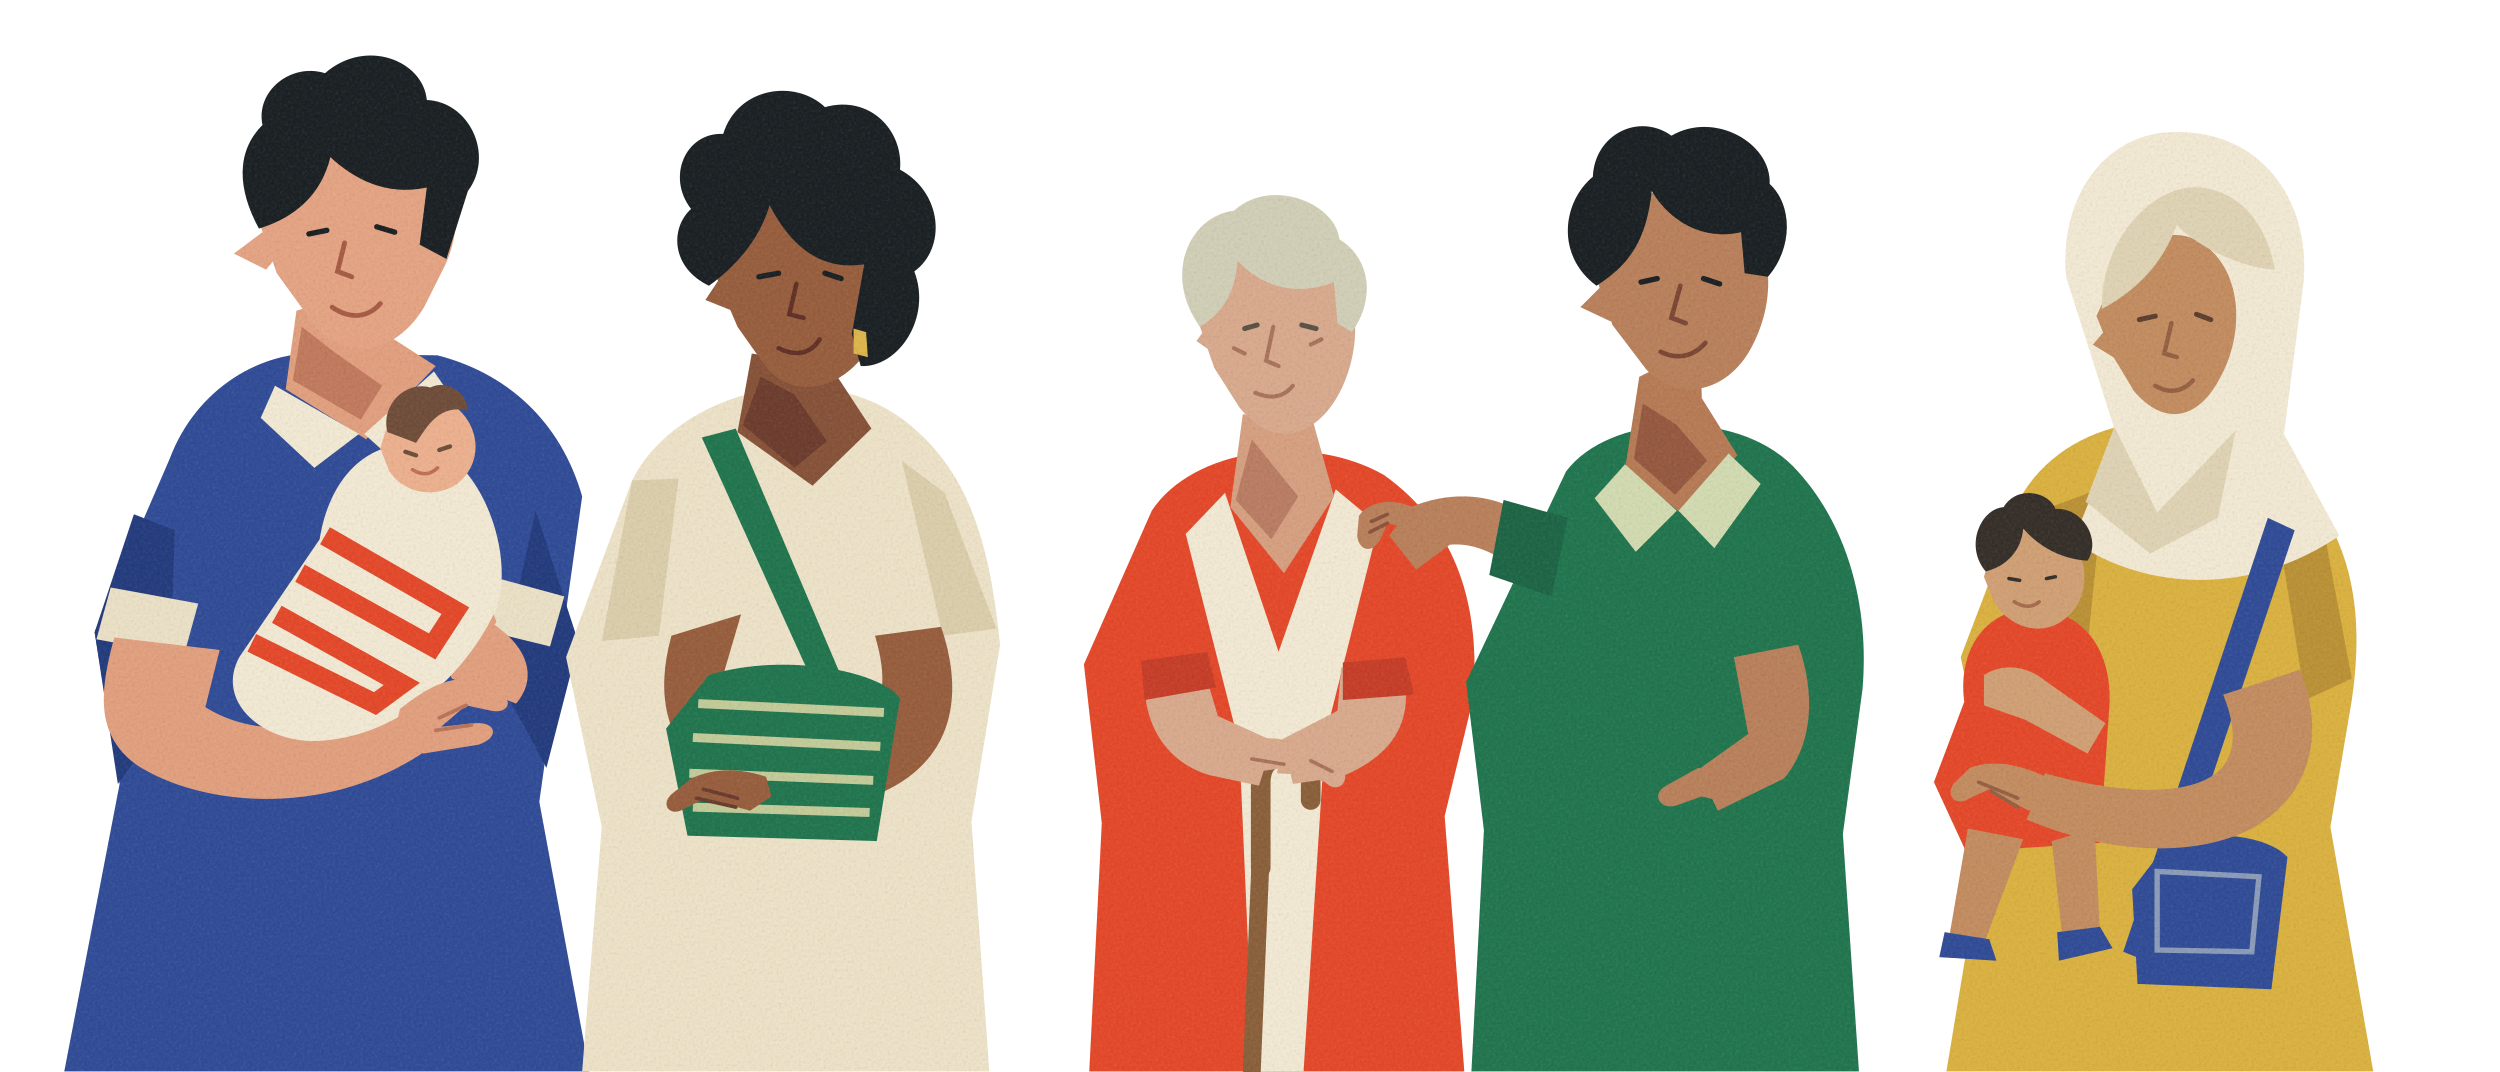
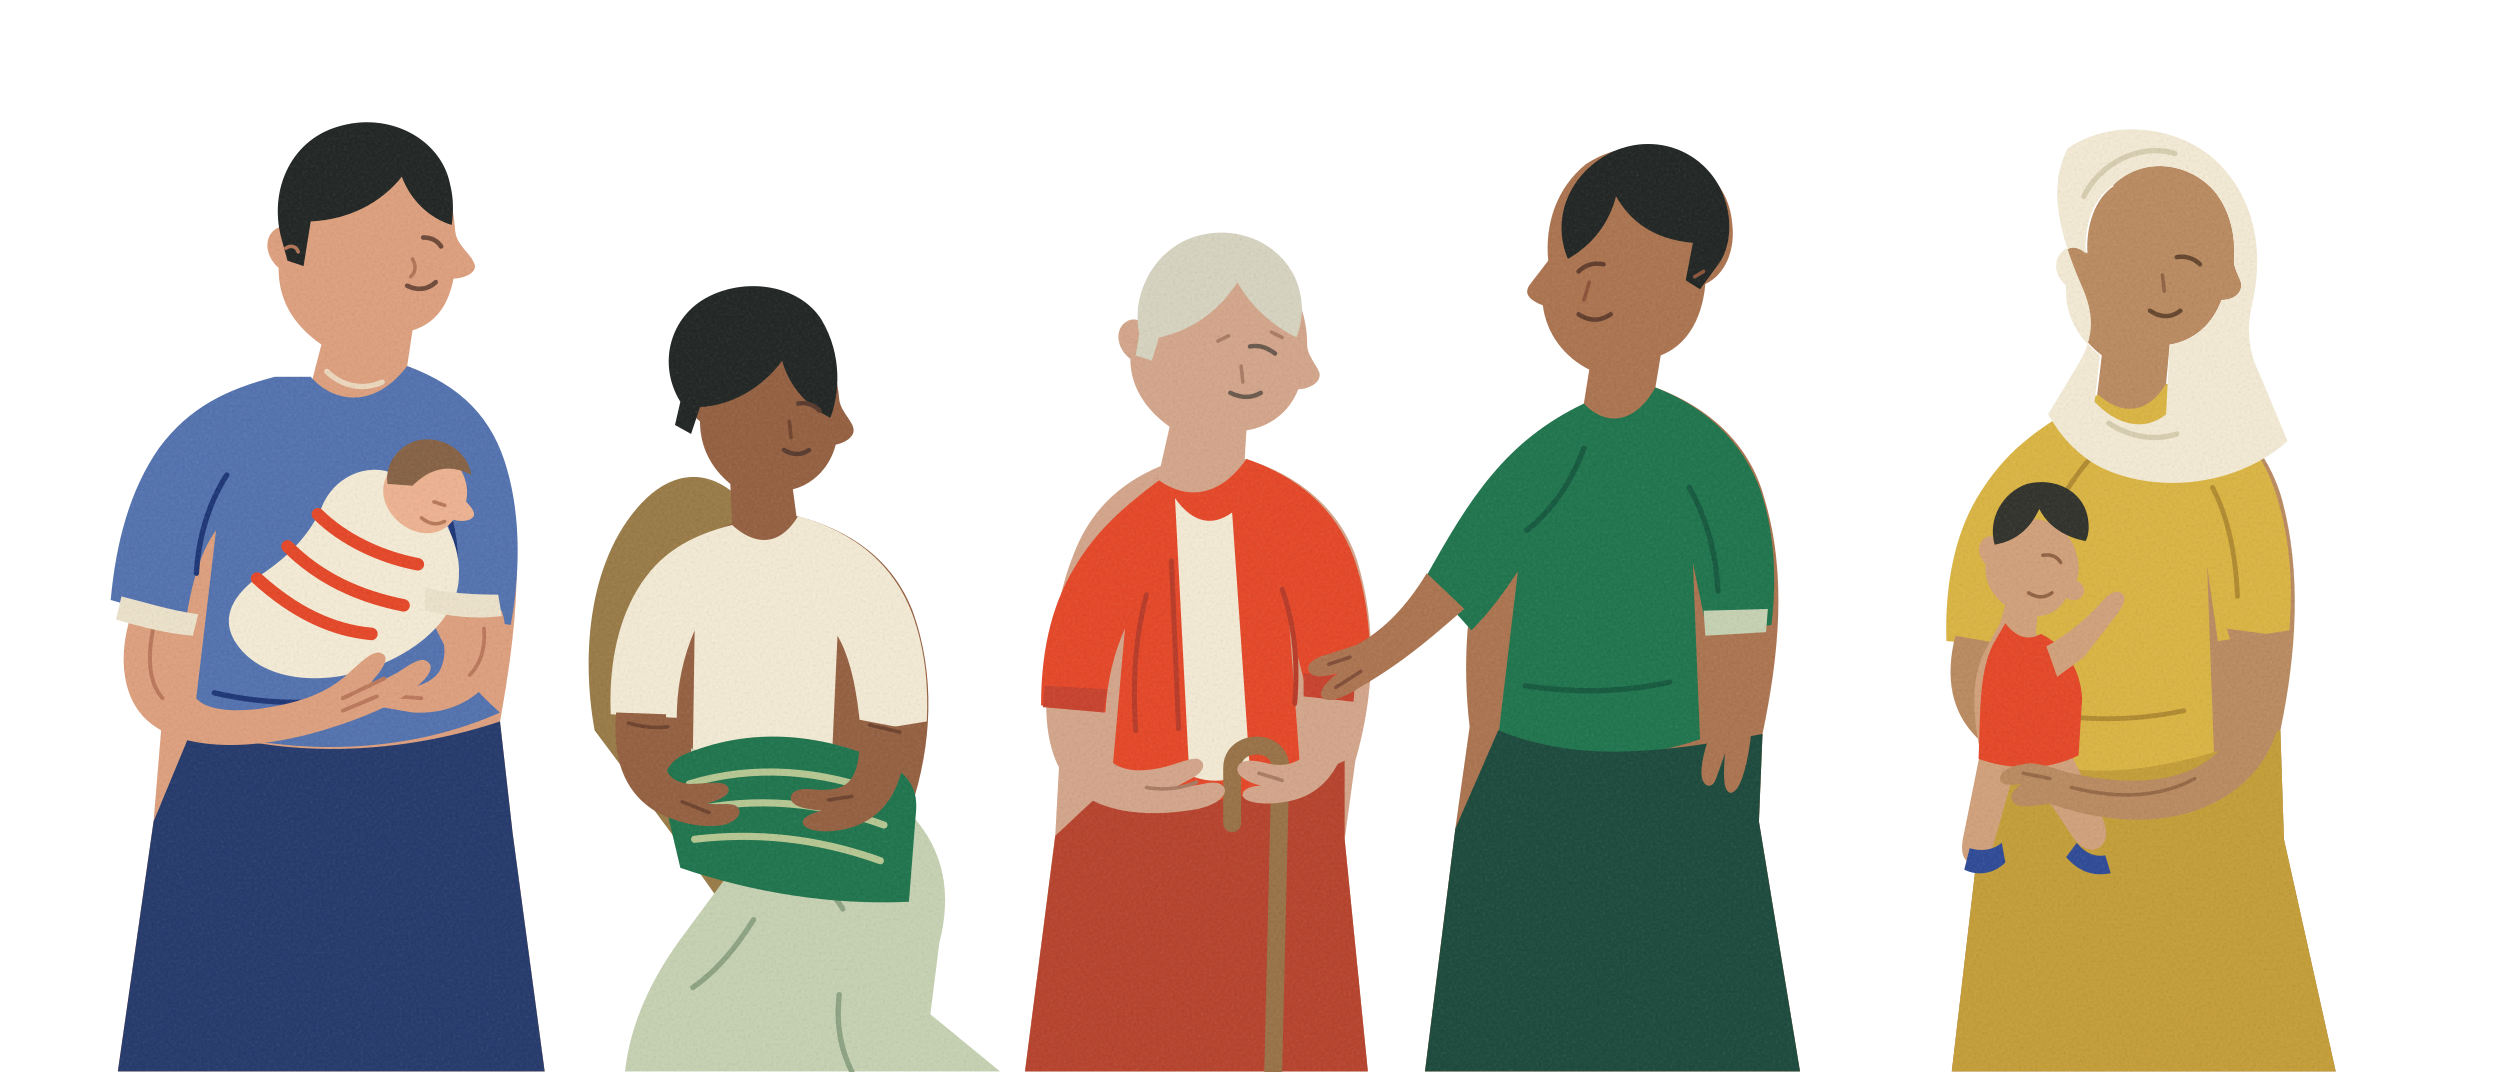
<svg xmlns="http://www.w3.org/2000/svg" viewBox="0 0 1400 600" fill="none" role="img" aria-labelledby="care-title">
  <defs>
    <filter id="care-grain" x="-3%" y="-3%" width="106%" height="106%" color-interpolation-filters="sRGB">
      <feTurbulence type="fractalNoise" baseFrequency=".64" numOctaves="3" seed="19" stitchTiles="stitch" result="noise" />
      <feColorMatrix in="noise" type="saturate" values="0" />
      <feComponentTransfer>
-         <feFuncA type="linear" slope=".19" />
+         <feFuncA type="linear" slope=".16" />
      </feComponentTransfer>
      <feComposite in2="SourceGraphic" operator="in" result="grain" />
      <feBlend in="SourceGraphic" in2="grain" mode="soft-light" />
    </filter>
  </defs>
-   <g filter="url(#care-grain)">
-     <g id="father-and-infant">
-       <path d="M95 257c15-40 52-61 85-59l65 1c39 10 69 37 81 79l-24 171 28 151H36l31-161-14-85Z" fill="#304c98" />
-       <path d="m75 288-22 66 13 85 28-38 4-104Zm225-2 24 74-18 70-27-50Z" fill="#233b7e" />
-       <path d="m166 174-6 44 45 28 39-41-25-16-1-31Z" fill="#e4a17f" />
-       <path d="m169 183-5 30 38 22 12-19-27-19Z" fill="#c37a5d" />
-       <path d="M147 90c17-31 61-39 89-18 21 16 25 52 13 77l-11 22c-14 25-42 34-62 11l-21-29-12-35Z" fill="#e7a584" />
-       <path d="m147 130-16 12 18 9 10-12Z" fill="#e7a584" />
-       <path d="M145 128c-12-22-13-43 2-58-4-19 16-35 35-29 23-20 55-7 57 15 24 1 38 31 23 51l-12 38-15-8 4-32c-23 5-41-5-54-17-5 21-20 34-40 40Z" fill="#191f22" />
-       <path d="m173 131 10-2m28-2 10 3" stroke="#191f22" stroke-width="3" stroke-linecap="round" />
-       <path d="m193 136-4 16 8 3m-11 17c10 7 20 6 27-2" stroke="#a85b45" stroke-width="2.7" stroke-linecap="round" />
-       <path d="m154 216 47 27-25 19-30-28m58 9 39-35 13 19-31 35" fill="#f5ecd6" />
-       <path d="m62 329 49 9-8 29-49-9m218-36 44 12-8 28-45-11Z" fill="#ede3c8" />
-       <path d="M64 357c-8 29-11 54 12 71 36 24 112 32 170-13l-17-27c-48 24-87 25-114 8l8-32Z" fill="#e4a17f" />
-       <path d="M277 350c19 13 24 30 12 44l-36-14-26-69 30-13 21 50Z" fill="#e4a17f" />
-       <path d="M240 249c-36-5-56 21-61 53l-45 66c-13 24 11 46 40 47 45 0 84-33 103-72 12-27-4-82-37-94Z" fill="#f5ecd6" />
-       <path d="m182 300 73 42-13 20-74-41m-13 23 70 39-15 11-69-34" stroke="#e74829" stroke-width="11" />
-       <path d="M217 238c5-17 25-22 37-11 15 11 17 32 2 44-12 8-29 6-38-7l-5-13Z" fill="#efb28f" />
-       <path d="M217 242c-4-15 10-29 24-25 10-5 21 4 21 13-16-4-23 9-29 18Z" fill="#6f4d39" />
-       <path d="m227 253 6 2m13-3 6-2" stroke="#6f4d39" stroke-width="2.4" stroke-linecap="round" />
-       <path d="M231 263q8 5 14-1" stroke="#bf7051" stroke-width="2" stroke-linecap="round" />
-       <path d="M224 397c15-12 28-19 43-16l12 6c9 5 6 13-4 11l-14-3-14 12 19-2c12-1 14 8 2 12l-31 5-16-12Z" fill="#e4a17f" />
-       <path d="m246 402 15-7m-17 14 20-3" stroke="#ba7459" stroke-width="2.1" stroke-linecap="round" />
+   <g filter="url(#care-grain)" stroke-linecap="round" stroke-linejoin="round">
+     <g id="parent-with-infant">
+       <path d="M182 95c16-20 43-19 59-3 11 11 13 26 14 38 1 8 10 13 11 19 0 5-8 7-12 7-3 15-10 25-23 29l-3 20c27 11 45 28 53 53 14 45 8 96-1 146l7 62 18 134H66l20-140 6-72c-5-41 1-87 17-118 13-26 34-40 64-50l7-27c-17-12-24-26-24-43-9-8-8-20 1-23 4-1 8 1 10 4-2-15 3-27 15-36Z" fill="#dfa17f" />
+       <path d="M174 211c12 14 35 19 54-6 30 11 48 29 56 58 8 28 7 60 2 87l-42-7c-1-21-4-35-11-46 0 33 10 70 47 102-49 22-112 26-172 8l13-110c-9 12-14 31-17 51l-42-12c3-33 11-62 27-85 17-23 38-33 65-40Z" fill="#5473b0" />
+       <path d="M108 407c48 17 112 17 172-3l7 62 18 134H66l20-140Z" fill="#263b6d" />
+       <path d="M127 266c-11 17-16 37-17 55m132-54c9 16 13 31 13 49m-135 72c30 7 61 7 89 1" stroke="#1f3778" stroke-width="3" />
+       <path d="M158 135c-8-27 4-56 31-64 29-9 58 7 63 32 2 8 2 15 1 23-13-4-23-14-28-27-12 15-30 24-51 25l-4 25-9-3Z" fill="#222725" />
+       <path d="M237 133c5 0 8 2 10 5m-19 22c6 3 12 2 16-2" stroke="#704b3a" stroke-width="2.6" />
+       <path d="M231 145c2 4 2 7-1 10m-70-16c3-2 6-1 7 2" stroke="#b67658" stroke-width="2" />
+       <path d="M183 208c8 8 20 11 31 6" stroke="#eed9be" stroke-width="3" />
+       <path d="M244 335c11 3 24 5 37 7 5 16 1 32-9 42-10 10-23 16-41 15l-23-4c-12-2-20-8-18-13 2-4 8-3 15-1l17 4c11 1 20-3 24-9 5-9 3-20-2-27Z" fill="#dfa17f" />
+       <path d="M271 352c1 11-2 20-8 26m-41 12 14 1" stroke="#bc795c" stroke-width="2.1" />
+       <path d="M224 267c-15-9-35-2-43 15-6 15-17 28-35 40-20 14-23 29-10 43 16 17 47 19 75 8 26-10 46-29 46-51 1-19-12-44-33-55Z" fill="#f6edd7" />
+       <path d="M178 288c14 14 35 24 56 28m-73-10c18 18 40 28 65 33m-82-15c21 19 42 29 64 31" stroke="#e74829" stroke-width="7" />
+       <path d="M222 260c9-13 29-11 36 3 4 7 4 13 3 18 5 5 6 8 2 10-3 1-6 1-9 0-8 11-22 9-31 1-10-9-12-23-1-32Z" fill="#efb492" />
+       <path d="M217 271c-2-13 9-25 22-25 12 0 23 8 25 20-13-7-24-3-33 6Z" fill="#876346" />
+       <path d="m243 281 6 2m-13 7c5 4 9 4 13 2" stroke="#b97a59" stroke-width="2" />
+       <path d="M75 340c-9 23-8 49 7 63 19 18 61 18 102 5 19-6 37-13 50-24 6-5 9-10 6-13-4-4-10 1-18 6l-18 9c12-12 14-18 10-20-5-3-13 6-21 13-12 10-27 15-48 18-18 2-31 0-36-7-6-9-3-23 2-40Z" fill="#dfa17f" />
+       <path d="M86 351c-4 19-2 32 5 40m101 0 23-11m-23 18 19-8" stroke="#bc795c" stroke-width="2.2" />
+       <path d="M68 334c12 3 28 8 43 10l-3 12c-14-1-29-5-43-9Z" fill="#eee4cc" />
+       <path d="M238 329c12 3 26 4 41 4l2 12c-16 2-29 0-43-3Z" fill="#eee4cc" />
    </g>
-     <g id="woman-with-blanket">
-       <path d="M354 269c25-50 110-73 159-28 33 29 42 72 47 120l-16 99 10 140H326l11-137-20-95Z" fill="#f0e5ca" />
-       <path d="m354 269-17 90 32-3 11-88m125-10 23 98 30-4-29-76" fill="#ddd0ad" />
-       <path d="m421 198-8 44 42 30 33-32-23-35Z" fill="#875238" />
-       <path d="m426 211-10 27 29 24 18-15-18-26Z" fill="#6d3c2d" />
-       <path d="M404 123c11-26 49-33 72-18 29 18 31 56 14 83-10 24-39 40-60 19l-17-24-14-33Z" fill="#985e3d" />
-       <path d="m405 153-10 15 15 6 11-10Z" fill="#985e3d" />
-       <path d="M397 160c-21-10-22-32-10-43-14-18-3-43 18-42 8-26 40-31 57-15 25-7 44 13 42 35 24 13 26 44 8 57 10 26-9 54-30 53l-5-18 7-39c-26 4-42-12-53-33-6 20-20 35-34 45Z" fill="#191f22" />
-       <path d="m425 155 11-2m26 0 9 3" stroke="#191f22" stroke-width="3" stroke-linecap="round" />
-       <path d="m446 159-4 17 8 2m-14 17c10 5 18 3 23-5" stroke="#612f25" stroke-width="2.5" stroke-linecap="round" />
-       <path d="m478 184 7 2 1 14-8-2Z" fill="#e0b74c" />
-       <path d="m393 245 19-5 63 148-13 9Z" fill="#20764e" />
-       <path d="M376 356c-9 33-3 58 18 77l38-22-27-33 10-34Z" fill="#985e3d" />
-       <path d="M527 351c15 44 3 78-36 94l-50 19-14-29 53-28c16-10 17-27 10-51Z" fill="#985e3d" />
-       <path d="M397 378c43-13 96-2 107 13l-13 80-106-3-12-60Z" fill="#20764e" />
-       <path d="m391 394 104 5m-107 14 105 5m-107 15 103 4m-101 15 99 3" stroke="#c5cd9a" stroke-width="5" />
-       <path d="M429 435c-15-5-29-5-42 1l-10 8c-8 6-2 14 6 9l12-6 25 7 12-8Z" fill="#985e3d" />
-       <path d="m390 447 22 5m-18-10 19 5" stroke="#6b3a2b" stroke-width="2" stroke-linecap="round" />
+     <g id="seated-woman">
+       <path d="M333 409c-8-44-3-99 29-130 16-15 34-16 50-2 19 17 21 53 11 89l-19 76 61 118-12 15-76-107Z" fill="#9a7c48" />
+       <path d="M402 192c17-17 41-15 56 1 8 9 11 19 12 31 1 7 8 12 8 17 0 4-5 7-10 8-3 12-12 22-24 25l2 15c31 8 54 25 65 53 13 36 11 75-1 111l-49 31-84-26c-24-41-28-86-10-126 8-18 22-30 43-39l-1-22c-11-9-17-21-17-35-10-8-9-19 0-22 2-1 5 0 7 1-3-8-2-16 3-22Z" fill="#966142" />
+       <path d="M410 294c12 11 26 13 37-5 32 9 55 28 65 58 6 18 8 37 7 57l-37 6c-2-24-6-42-13-54l-3 66c-24 11-52 11-78 0l1-69c-6 14-10 30-10 49l-37-2c-1-25 3-50 15-70 12-20 29-30 53-36Z" fill="#f5ecd6" />
+       <path d="M387 419c30 11 58 11 85-1l39 39c18 20 22 44 15 71l-5 40 39 32H350c3-27 15-53 34-78l31-42c-16-8-28-26-28-61Z" fill="#c7d3b3" />
+       <path d="M417 478c25 3 44 13 55 31m-84 44c13-9 24-22 34-38m48 42c-2 17 1 31 7 43" stroke="#8fa584" stroke-width="3" />
+       <path d="M381 225c-13-21-6-48 16-59 22-11 51-6 63 13 12 20 10 42 5 55-12-6-23-17-27-32-11 15-28 25-46 26l-5 15-9-5Z" fill="#222725" />
+       <path d="M447 226c5-1 9 1 12 4m-20 22c5 3 10 3 14 0" stroke="#593b2e" stroke-width="2.5" />
+       <path d="m442 236 1 9" stroke="#71442e" stroke-width="2" />
+       <path d="M382 423c37-16 77-13 114 4 12 6 18 14 17 27l-4 51c-43 2-87-5-128-19l-9-38c-2-12 1-20 10-25Z" fill="#20764e" />
+       <path d="M386 439c36-11 74-8 110 6m-109 9c36-8 72-5 108 8m-106 8c33-4 68-1 104 12" stroke="#b7c994" stroke-width="4" />
+       <path d="M345 399c-2 25 4 43 20 54 13 8 28 11 40 9 8-2 11-7 8-10-3-3-10-1-17-2 11-3 14-7 11-10-3-3-12-1-21-1-9-1-13-5-14-13l1-26Z" fill="#966142" />
+       <path d="M481 403c1 17 0 28-5 34-4 5-12 6-21 5-9-1-13 2-12 6 2 4 8 5 17 6-8 2-12 5-10 8 3 4 16 5 28 1 20-7 30-26 29-55Z" fill="#966142" />
+       <path d="M352 405c8 2 15 3 22 2m113-1 17 4m-122 39 15 6m67-7 13-2" stroke="#6e442f" stroke-width="2" />
    </g>
    <g id="older-adult">
-       <path d="M645 286c23-35 88-44 130-20 42 30 54 75 50 125l-16 66 11 143H610l7-139-10-89Z" fill="#e74829" />
-       <path d="m686 276 30 89 32-91 24 20-30 119-12 187h-28l-8-183-30-118Z" fill="#f5ecd6" />
-       <path d="m696 232-7 52 30 37 28-43-12-43Z" fill="#d8a181" />
-       <path d="m701 246-9 34 20 22 15-24Z" fill="#bb7d63" />
-       <path d="M677 153c16-24 47-25 67-7 20 18 18 53 5 76-14 24-37 29-55 6l-14-22-9-26Z" fill="#dbab8e" />
-       <path d="m680 177-10 14 13 9 8-11Z" fill="#dbab8e" />
-       <path d="M672 183c-21-29-6-62 19-65 21-19 57-4 59 16 18 11 20 34 7 52l-8-5-2-23c-23 9-42 1-54-12-1 17-8 29-21 37Z" fill="#d4d1b9" />
-       <path d="m697 184 7-2m25 0 8 2" stroke="#5a5144" stroke-width="2.8" stroke-linecap="round" />
-       <path d="m713 183-4 19 7 3m-13 15c10 4 16 2 21-4m-33-21 6 3m37-5 6-3" stroke="#aa735b" stroke-width="2.3" stroke-linecap="round" />
-       <path d="M706 486v-47q0-15 13-15h2q13 0 13 13v11" stroke="#8b603a" stroke-width="11" stroke-linecap="round" />
-       <path d="m706 479-5 121" stroke="#8b603a" stroke-width="10" stroke-linecap="round" />
-       <path d="M641 379c-1 28 13 48 36 55l28 6 8-25-31-14-8-27Z" fill="#dbab8e" />
-       <path d="M786 377c6 29-8 47-35 58l-27 4-6-25 31-16 2-24Z" fill="#dbab8e" />
-       <path d="M690 419c14-8 29-7 40 0l7 7c5 7 0 13-8 9l-10-5-21 3-14-6Z" fill="#dbab8e" />
-       <path d="M718 423c10-7 21-5 31 1l4 8c2 8-5 12-11 6l-12-4-15-1Z" fill="#dbab8e" />
-       <path d="m701 425 18 3m15-2 12 6" stroke="#aa735b" stroke-width="2" stroke-linecap="round" />
-       <path d="m639 370 37-5 5 20-40 7m111-21 35-3 5 21-40 3" fill="#c83d27" />
+       <path d="M653 156c18-18 46-18 64-2 10 9 15 24 15 39 0 7 7 13 7 17 0 5-7 8-12 8-5 13-16 21-29 23l-1 16c31 9 54 29 63 57 11 36 10 74-1 112l-6 44 13 130H574l17-133 3-55c-7-35-5-71 7-101 9-24 25-40 49-50l5-22c-14-10-22-23-22-38-8-6-9-17-2-21 3-2 7-1 10 1-1-10 3-21 12-28Z" fill="#d5a78c" />
+       <path d="M649 269c14 10 33 11 49-12 29 10 50 28 60 55 8 22 10 47 9 70l-35 6-10-39 7 94c-35 12-71 11-107-1l8-90c-6 13-10 29-11 47l-36-4c0-28 5-54 18-76 12-21 28-35 48-50Z" fill="#e74829" />
+       <path d="M658 279c10 14 21 16 32 8l10 145c-11 6-23 7-34 2Z" fill="#f5ecd6" />
+       <path d="M622 439c36 14 72 15 131-13l0 44 13 130H574l17-132Z" fill="#b8442e" />
+       <path d="M642 333c-6 23-8 48-6 76m82-79c7 20 9 41 7 64m-69-80 4 94" stroke="#ba3c29" stroke-width="2.8" />
+       <path d="M638 187c-5-24 10-49 33-55 26-7 52 8 57 32 2 9 1 17-2 25-14-7-26-18-33-31-11 17-26 27-44 31l-4 13-9-3Z" fill="#d8d5c2" />
+       <path d="M700 194c6-1 10 1 14 4m-25 22c6 3 12 3 17 0" stroke="#6b5b4e" stroke-width="2.5" />
+       <path d="m695 205 1 9m16-28 6 3m-30-1-6 3" stroke="#aa7d65" stroke-width="2" />
+       <path d="M690 461v-31c0-16 26-17 27-1l-4 171" stroke="#9a7348" stroke-width="10" />
+       <path d="M586 389c-1 26 5 45 20 56 15 10 37 13 65 8 8-2 14-5 15-10 0-4-5-6-12-4l-18 3 13-7c6-4 6-8 2-10-4-1-12 3-21 5-14 3-24 1-29-5-5-7-6-18-4-33Z" fill="#d5a78c" />
+       <path d="M732 380c6 20 6 33 0 41-5 7-14 9-24 6-9-2-14-1-15 3-1 4 5 8 13 10-7 0-11 3-10 6 2 4 14 5 24 3 25-4 37-26 37-62Z" fill="#d5a78c" />
+       <path d="M642 441c11 2 21 0 28-3m35-5 13 4" stroke="#aa7d65" stroke-width="2" />
+       <path d="m585 384 35 2-2 13-34-3m146-19 29 2-1 14-28-3" fill="#c9432e" />
    </g>
-     <g id="adult-caregiver">
-       <path d="M877 264c24-32 94-36 127-3 30 31 43 77 39 125l-11 81 9 133H824l7-135-10-83Z" fill="#20764e" />
-       <path d="m918 211-8 52 31 24 32-32-20-32-1-29Z" fill="#b87b55" />
-       <path d="m920 226-5 31 23 20 18-19-17-20Z" fill="#96593f" />
-       <path d="M899 131c14-28 54-35 75-13 21 21 20 53 6 78-13 23-39 30-58 11l-19-25-10-29Z" fill="#bb815b" />
-       <path d="m899 158-14 14 17 8 12-11Z" fill="#bb815b" />
-       <path d="M894 160c-23-17-19-47-2-61 1-24 26-36 44-23 24-14 56 4 55 27 13 12 13 36-1 52l-13-2-2-23c-21 5-40-6-50-23-3 27-12 41-31 53Z" fill="#191f22" />
-       <path d="m919 158 9-2m26 0 9 3" stroke="#191f22" stroke-width="3" stroke-linecap="round" />
-       <path d="m941 160-5 18 8 3m-14 16c10 5 19 2 25-5" stroke="#7b4634" stroke-width="2.6" stroke-linecap="round" />
-       <path d="m910 260 29 26-23 23-23-30m47 7 28-32 18 17-26 36" fill="#d4ddb2" />
-       <path d="M852 287c-20-12-43-11-62-3l-12 16 15 19 19-14c13-1 24 4 38 14Z" fill="#bb815b" />
-       <path d="M791 284c-13-6-26-2-30 5l-1 11c1 9 9 10 13 2l4-9 12 3 8-5Z" fill="#bb815b" />
-       <path d="m768 292 9-4m-10 10 10-5" stroke="#8c523b" stroke-width="2" stroke-linecap="round" />
-       <path d="m842 280 36 10-9 44-35-12Z" fill="#1c6545" />
-       <path d="M1007 361c10 28 8 56-8 75l-37 18-11-23 28-20-8-43Z" fill="#bb815b" />
-       <path d="m951 430-18 10c-9 5-3 14 6 11l14-5 16 4 7-10Z" fill="#bb815b" />
+     <g id="supporting-companion">
+       <path d="M918 85c28-2 50 15 52 40 2 15-4 29-15 34-2 22-12 35-25 40l-3 18c30 11 53 32 61 62 13 43 8 89-1 132l-2 49 23 140H798l17-136 8-57c-4-34-2-69 7-99 10-34 29-58 56-76l4-25c-14-7-24-20-26-36-8-3-11-7-7-12l10-13c-2-21 5-41 21-54 9-6 19-9 30-10Z" fill="#ad7551" />
+       <path d="M887 226c10 11 27 14 40-9 28 11 49 30 59 58 8 24 9 50 6 75l-36 4-8-39 4 99c-38 13-76 12-113-1l11-93c-8 12-16 23-26 33l-26-29c25-45 45-77 89-98Z" fill="#20764e" />
+       <path d="M839 409c38 15 76 16 148 2l-2 49 23 140H798l17-136Z" fill="#1d4b3e" />
+       <path d="M855 297c14-11 25-27 32-46m59 22c10 18 15 37 16 58m-108 53c27 4 54 4 81-2" stroke="#165b40" stroke-width="3" />
+       <path d="M878 145c-10-24 2-49 25-60 27-12 55 2 63 27 4 12 3 26-3 35l-11 15-8-5 4-21c-22-2-35-12-43-26-4 15-13 27-27 35Z" fill="#222725" />
+       <path d="M898 148c-5-1-10 0-14 4m0 24c6 4 12 4 18 0" stroke="#633e2e" stroke-width="2.5" />
+       <path d="m890 158-3 10m62-13 5-3" stroke="#8d553b" stroke-width="2" />
+       <path d="M799 321c-11 18-23 31-39 40l-15 5c-9 2-14 6-12 10 2 4 9 3 16 1-9 7-11 12-8 14 4 3 13-1 22-7 26-15 44-32 57-43Z" fill="#ad7551" />
+       <path d="m744 372 12-4m-8 17 14-9" stroke="#835039" stroke-width="2" />
+       <path d="M958 349c5 25 4 46-1 63-2 8-5 16-4 23 1 6 6 7 8 1l5-14c-1 13-1 21 3 22 5 0 9-13 11-28 3-22 4-45 0-66Z" fill="#ad7551" />
+       <path d="m954 342 36-1-1 13-34 2" fill="#c7d3b3" />
    </g>
-     <g id="parent-and-child">
-       <path d="M1133 276c28-45 98-54 143-17 43 36 48 85 41 133l-12 71 24 137h-239l25-151-17-81Z" fill="#ddb340" />
-       <path d="m1148 284-17 110 36-12 11-109m94 1 19 118 26-12-17-90" fill="#bc9235" />
-       <path d="M1157 155c-4-45 22-80 59-81 49-2 78 37 74 84l-11 85 31 57c-48 33-107 32-149 3l24-60Z" fill="#f5ecd6" />
-       <path d="M1180 164c7-27 39-44 59-23 17 17 17 48 4 71-12 23-31 27-48 7l-12-20-9-22Z" fill="#c58d60" />
-       <path d="m1183 180-11 13 13 8 11-10Z" fill="#c58d60" />
-       <path d="M1177 173c-1-41 33-75 61-67 21 5 32 24 36 45-22-1-47-16-55-25-8 22-23 37-42 47Z" fill="#e2d5b6" />
-       <path d="m1198 179 9-2m23-1 8 3" stroke="#5c3e2f" stroke-width="2.8" stroke-linecap="round" />
-       <path d="m1216 181-4 17 7 2m-12 16c8 5 16 3 21-3" stroke="#966043" stroke-width="2.5" stroke-linecap="round" />
-       <path d="m1184 239 24 48 44-46-10 49-38 20-36-29Z" fill="#e2d5b6" />
-       <path d="m1270 290 15 7-81 242-15-6Z" fill="#304c98" />
-       <path d="M1214 472c25-8 56-4 67 8l-9 74-75-3-3-53Z" fill="#304c98" />
-       <path d="m1208 488 57 3-4 42-53-1Z" stroke="#8c9dbb" stroke-width="3" />
-       <path d="M1100 393c-4-30 13-53 40-52 30 2 44 27 41 58l-5 73-75 5-18-39Z" fill="#e74829" />
-       <path d="m1102 464-11 64 19 3 23-61m16 1 6 55 21-3-3-59" fill="#c58d60" />
-       <path d="m1089 522 25 4 4 12-32-2Zm63 0 24-3 7 12-30 7Z" fill="#304c98" />
-       <path d="M1115 310c3-17 23-25 38-14 17 11 19 37 5 49-12 12-31 8-41-7l-6-15Z" fill="#d3a175" />
-       <path d="M1112 320c-12-14-3-35 10-36 8-13 26-8 29 1 15-1 26 17 18 29-17-1-29-10-36-18-1 12-9 21-21 24Z" fill="#352e28" />
-       <path d="m1125 324 6 1m15-1 5-1" stroke="#352e28" stroke-width="2" stroke-linecap="round" />
-       <path d="M1128 337q8 5 14 0" stroke="#a86b4c" stroke-width="2" stroke-linecap="round" />
-       <path d="M1111 378c11-7 24-5 34 3l34 24-10 17-35-19-23-8Z" fill="#d3a175" />
-       <path d="M1288 375c15 38 5 71-27 89-31 16-79 15-126-5l10-26c39 11 75 13 93 2 15-9 15-26 7-46Z" fill="#c58d60" />
-       <path d="M1148 436c-17-8-31-11-45-6l-9 9c-5 7 2 13 9 8l11-5 22 12 16-7Z" fill="#c58d60" />
-       <path d="m1108 438 22 9m-15-4 15 9" stroke="#966043" stroke-width="2" stroke-linecap="round" />
+     <g id="parent-with-child">
+       <path d="M1183 104c17-17 43-13 57 3 9 11 12 25 11 39 0 6 5 11 4 15-1 5-6 7-11 7-5 14-16 23-29 25l-2 22c32 10 56 33 65 65 11 41 8 86-1 129l2 61 29 130h-215l16-137 2-61c-5-35-4-70 6-100 10-34 30-59 57-77l3-26c-13-10-20-24-19-39-8-7-7-18 1-21 3-1 7 0 10 3-1-15 4-31 15-38Z" fill="#bc8c62" />
+       <path d="M1175 221c12 11 27 12 38-6 31 11 53 33 62 63 8 26 9 51 7 75l-40 6-6-42 4 110c-35 15-75 14-113 0l13-112c-6 13-11 30-12 47l-38-3c-1-29 4-58 17-80 15-25 32-39 68-58Z" fill="#dcb644" />
+       <path d="M1127 422c36 14 74 15 150-13l2 61 29 130h-215l16-137Z" fill="#c69f39" />
+       <path d="M1144 304c7-22 19-41 35-56m60 25c9 17 13 38 14 61m-116 64c29 6 57 6 86 0" stroke="#b28c31" stroke-width="2.7" />
+       <path fill-rule="evenodd" d="M1158 83c25-17 63-13 85 9 20 21 25 49 18 79-3 14-2 26 5 40l15 36c-28 25-72 30-104 15-14-7-24-19-30-30l18-30c7-13 8-24 2-39-15-34-20-59-9-80Zm25 21c-11 7-16 23-15 38-3-3-7-4-10-3-8 3-9 14-1 21-1 15 6 29 19 39l-3 26c12 13 28 17 40 7l2-39c13-2 24-11 29-25 5 0 10-2 11-7 1-4-4-9-4-15 1-14-2-28-11-39-14-16-40-20-57-3Z" fill="#f5ecd6" />
+       <path d="M1167 110c9-19 32-30 51-24m-37 151c12 8 26 10 38 6" stroke="#d9cfb2" stroke-width="3" />
+       <path d="M1219 144c5-1 10 1 13 4m-28 26c6 4 12 4 17 0" stroke="#67472f" stroke-width="2.5" />
+       <path d="m1211 154 1 9" stroke="#926445" stroke-width="2" />
+       <path d="M1095 356c-6 24-2 43 12 57 12 12 27 15 40 11 8-2 11-7 8-10-2-3-9-1-17-1 10-4 13-8 10-11-4-3-12 1-18-2-5-2-7-8-5-18l4-20Z" fill="#bc8c62" />
+       <path d="M1129 292c13-4 26 1 32 13 3 7 4 14 2 20 5 3 5 7 2 10-3 2-6 1-8 0-4 7-10 10-16 10l-1 10c14 8 22 20 23 35l-2 35 16 32c4 9 3 15-2 18-6 3-12-2-16-9l-19-28-14 1-10 35c-3 9-8 12-13 9-5-2-5-9-3-17l9-45c-5-23-5-45 4-59l7-13 3-10c-8-6-12-14-11-23-5-5-5-12 0-15 2-1 4-1 6 1 0-8 3-15 11-18Z" fill="#d3a27c" />
+       <path d="M1123 349c6 8 13 10 20 6 14 7 22 20 23 36l-2 32c-16 8-36 9-56 2 1-24 0-48 8-64Z" fill="#e74829" />
+       <path d="M1117 305c-4-14 4-29 18-34 16-4 31 4 34 18 1 5 1 10-1 14-11-2-21-8-26-18-5 11-13 18-25 20Z" fill="#32332c" />
+       <path d="M1144 311c5-1 8 1 10 4m-18 17c5 3 9 3 13 0" stroke="#926445" stroke-width="2" />
+       <path d="M1146 362c12-7 22-15 31-25 5-6 9-7 12-4 2 3-1 8-5 13l-17 22-15 11Z" fill="#d3a27c" />
+       <path d="M1103 475c7 2 13 1 18-3l2 11c-6 6-15 8-23 4Zm60-3c5 6 10 8 16 7l3 10c-10 2-18-1-25-9Z" fill="#304c98" />
+       <path d="M1247 352c10 31 9 54-4 68-17 18-48 21-83 13-12-3-20-7-27-5-8 1-13 4-13 8s6 4 12 3c-6 4-7 8-4 11 4 3 13 1 20 0 39 14 78 12 104-8 25-19 31-49 24-86Z" fill="#bc8c62" />
+       <path d="M1160 441c28 7 51 5 69-5m-96-3 15 3" stroke="#976a47" stroke-width="2" />
    </g>
  </g>
</svg>
